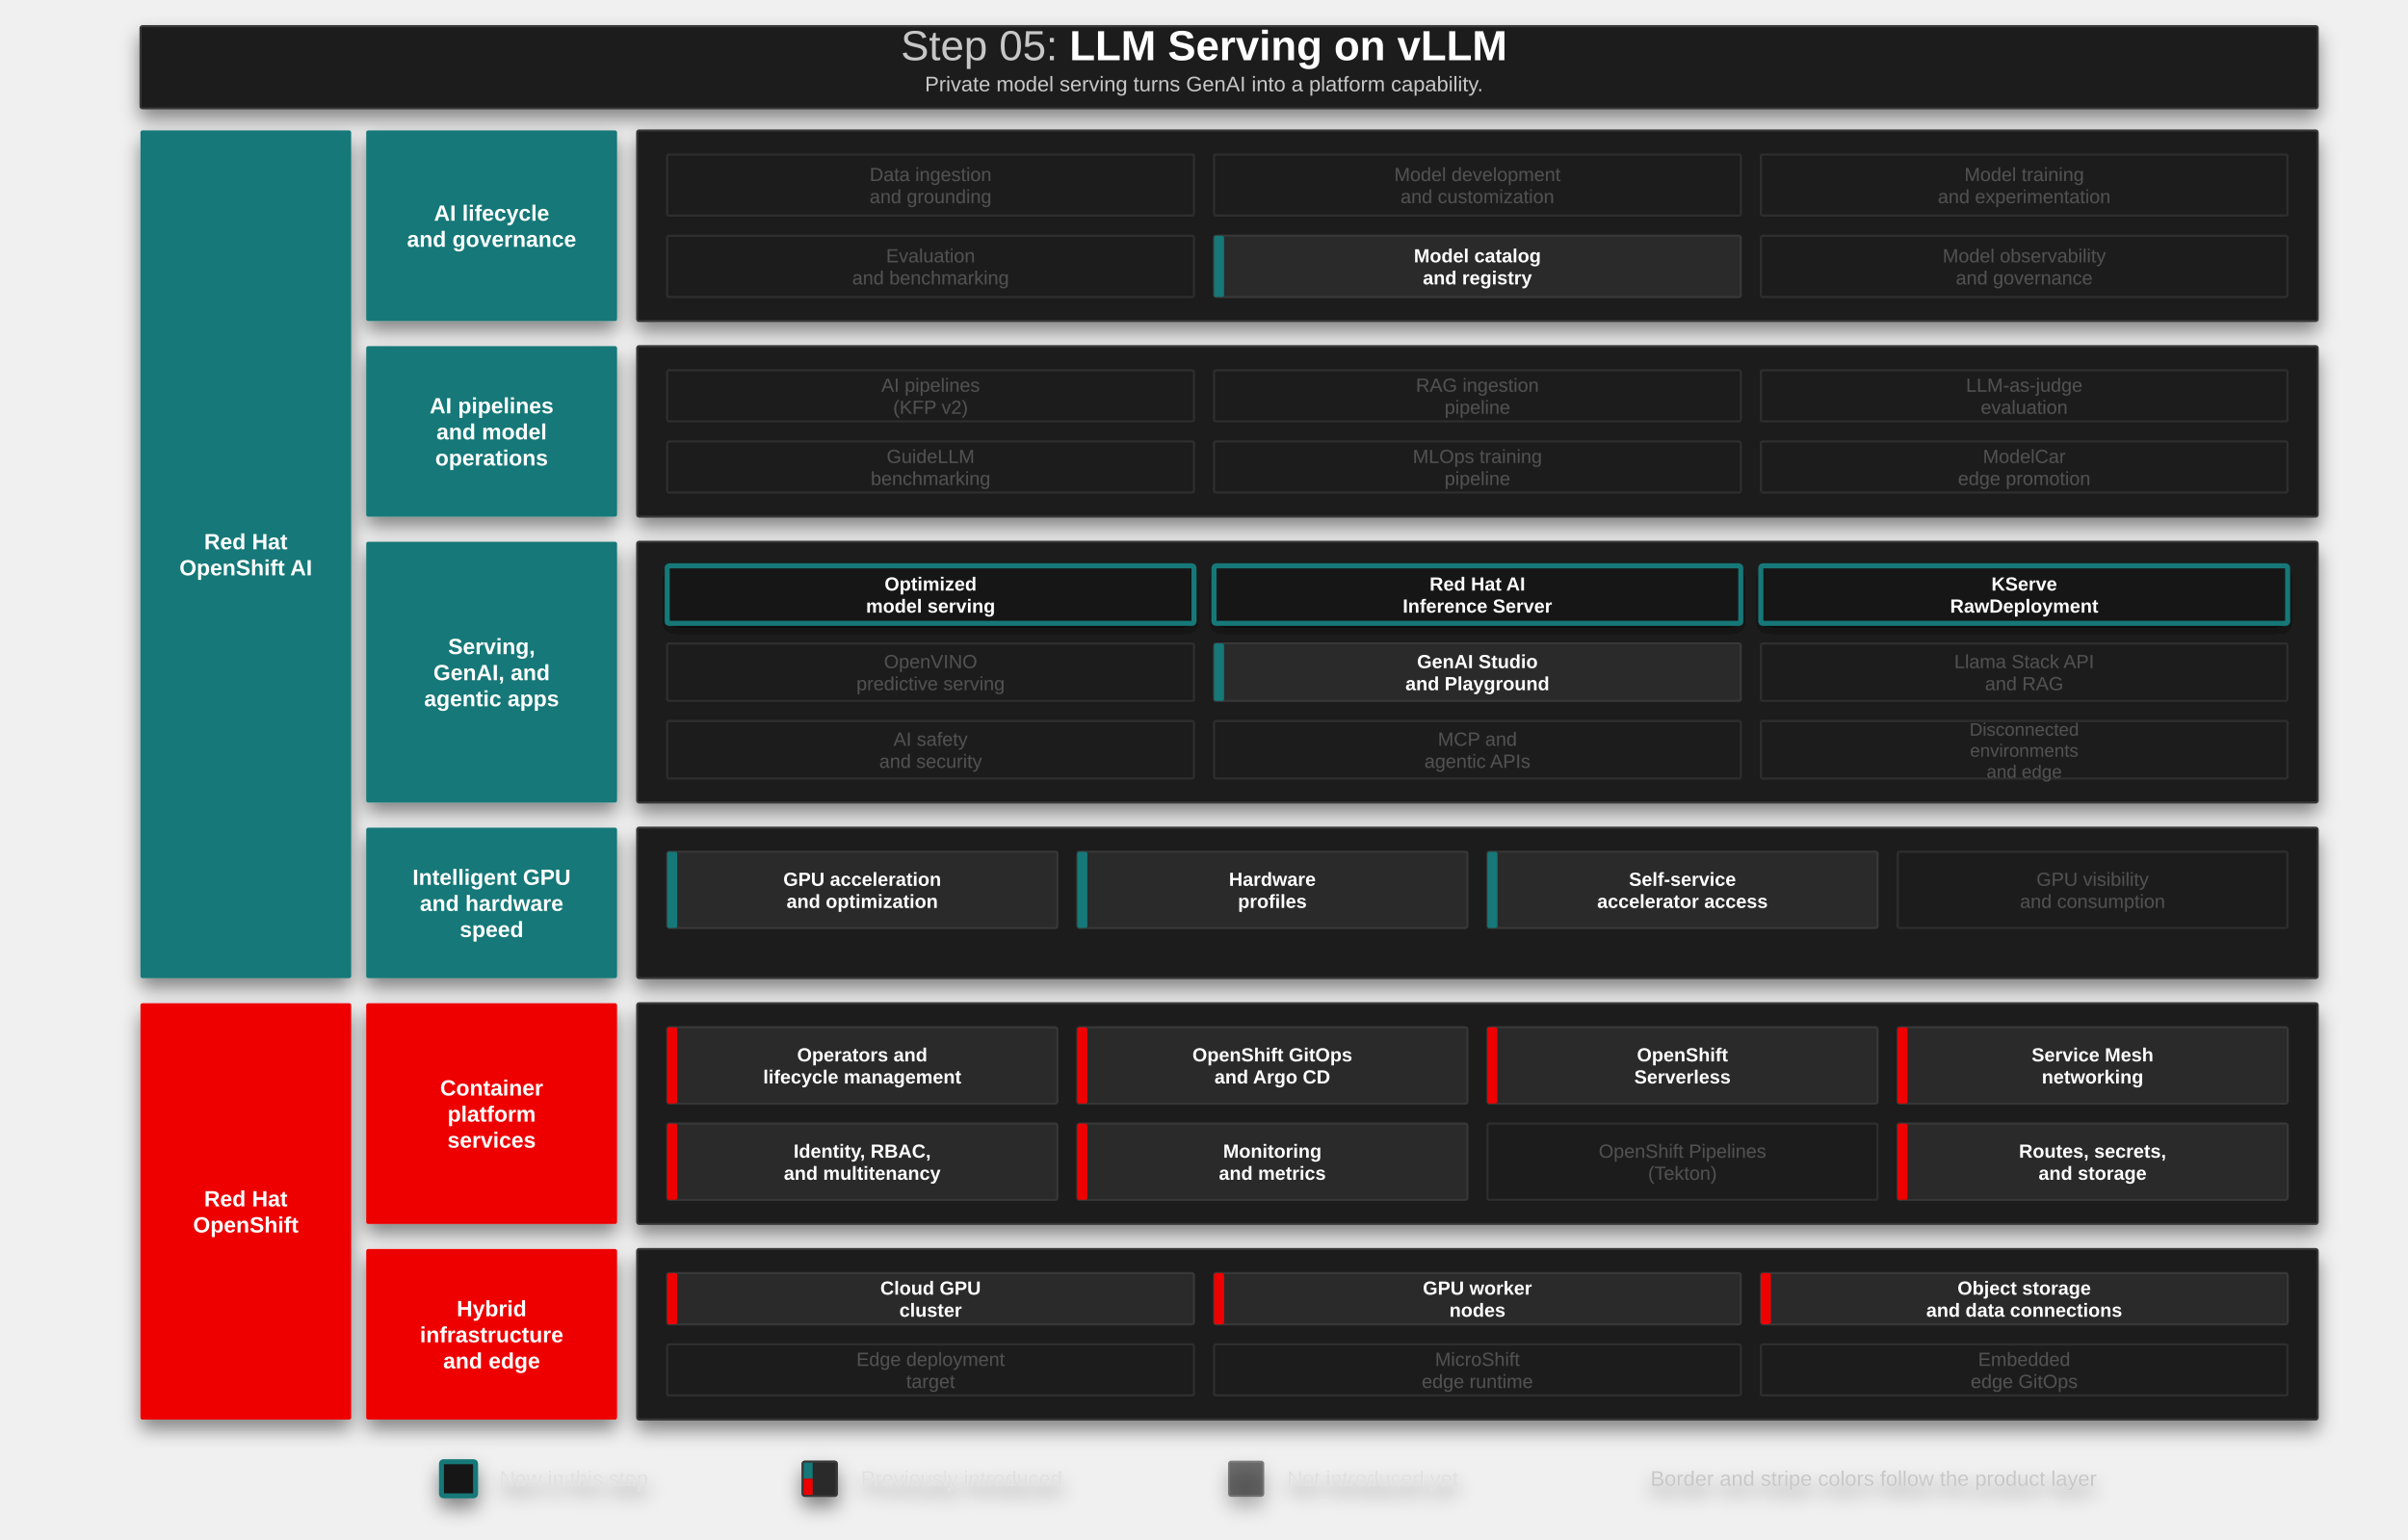
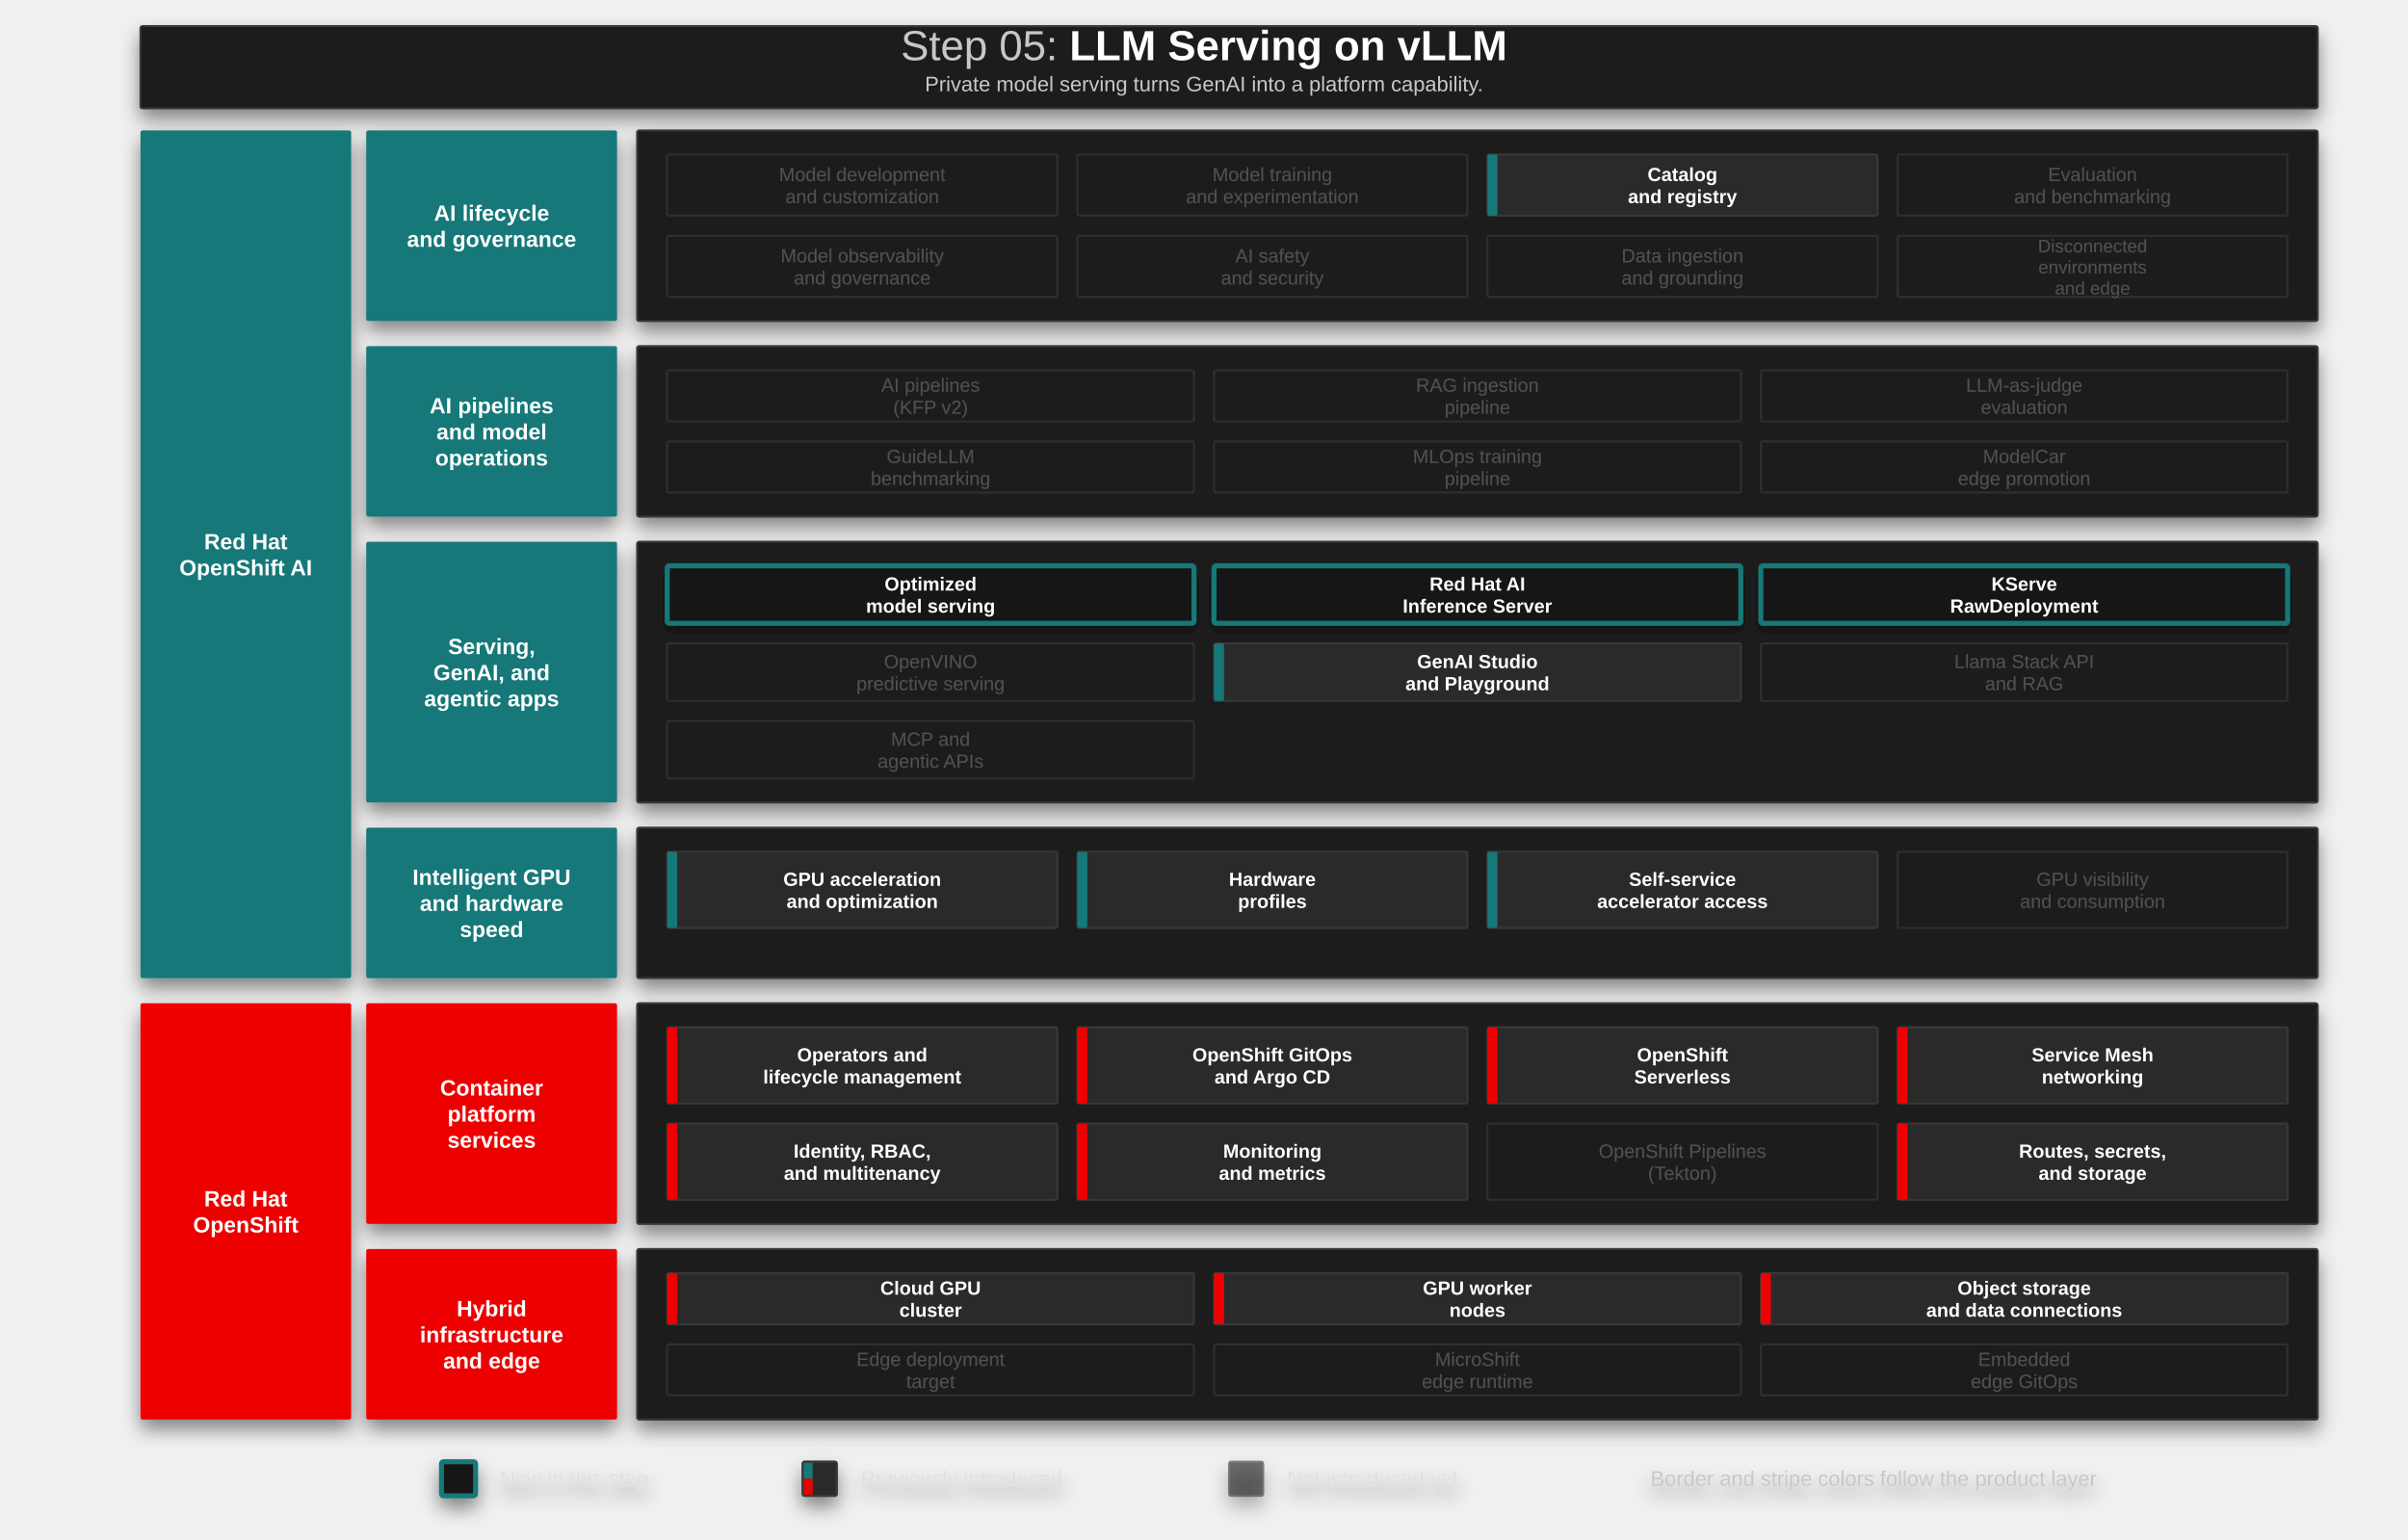
<svg xmlns="http://www.w3.org/2000/svg" width="2400" height="1535" viewBox="0 0 2400 1535" role="img" aria-labelledby="title desc">
  <style>.display{font-family:'Red Hat Display','Arial',sans-serif}.body{font-family:'Red Hat Text','Arial',sans-serif}</style>
  <defs>
    <filter id="lift" x="-20%" y="-20%" width="140%" height="140%">
      <feDropShadow dx="0" dy="6" stdDeviation="5" flood-color="#000" flood-opacity="0.55" />
    </filter>
    <filter id="panelShadow" x="-8%" y="-8%" width="116%" height="116%">
      <feDropShadow dx="0" dy="10" stdDeviation="9" flood-color="#000" flood-opacity="0.45" />
    </filter>
  </defs>
  <g filter="url(#panelShadow)">
    <rect x="140" y="26" width="2170" height="82" rx="2" fill="#1f1f1f" stroke="#383838" stroke-width="2" />
    <text x="1200.0" y="60" class="display" font-size="42" fill="#ffffff" font-weight="700" text-anchor="middle">
      <tspan fill="#c7c7c7" font-weight="500">Step 05:</tspan> LLM Serving on vLLM</text>
    <text x="1200.0" y="91" class="body" font-size="21" fill="#c7c7c7" text-anchor="middle">Private model serving turns GenAI into a platform capability.</text>
    <rect x="140" y="130" width="210" height="845" rx="2" fill="#147878" stroke="#147878" stroke-width="0" />
    <text x="245.0" y="547.5" class="body" font-size="22" fill="#ffffff" font-weight="700" text-anchor="middle">Red Hat</text>
    <text x="245.0" y="573.5" class="body" font-size="22" fill="#ffffff" font-weight="700" text-anchor="middle">OpenShift AI</text>
    <rect x="140" y="1000" width="210" height="415" rx="2" fill="#ee0000" stroke="#ee0000" stroke-width="0" />
    <text x="245.0" y="1202.5" class="body" font-size="22" fill="#ffffff" font-weight="700" text-anchor="middle">Red Hat</text>
    <text x="245.0" y="1228.5" class="body" font-size="22" fill="#ffffff" font-weight="700" text-anchor="middle">OpenShift</text>
    <rect x="365" y="130" width="250" height="190" rx="2" fill="#147878" stroke="#147878" stroke-width="0" />
    <text x="490.0" y="220.0" class="body" font-size="22" fill="#ffffff" font-weight="700" text-anchor="middle">AI lifecycle</text>
    <text x="490.0" y="246.0" class="body" font-size="22" fill="#ffffff" font-weight="700" text-anchor="middle">and governance</text>
    <rect x="635" y="130" width="1675" height="190" rx="2" fill="#1f1f1f" stroke="#383838" stroke-width="2" />
    <g opacity="0.62">
-       <rect x="665.0" y="154.0" width="525.0" height="61.0" rx="2" fill="#1f1f1f" stroke="#383838" stroke-width="2.0" />
-       <text x="927.5" y="180.5" class="body" font-size="19" fill="#707070" font-weight="450" text-anchor="middle">Data ingestion</text>
-       <text x="927.5" y="202.5" class="body" font-size="19" fill="#707070" font-weight="450" text-anchor="middle">and grounding</text>
-     </g>
-     <g opacity="0.62">
-       <rect x="1210.0" y="154.0" width="525.0" height="61.0" rx="2" fill="#1f1f1f" stroke="#383838" stroke-width="2.0" />
-       <text x="1472.5" y="180.5" class="body" font-size="19" fill="#707070" font-weight="450" text-anchor="middle">Model development</text>
-       <text x="1472.5" y="202.5" class="body" font-size="19" fill="#707070" font-weight="450" text-anchor="middle">and customization</text>
-     </g>
-     <g opacity="0.62">
-       <rect x="1755.0" y="154.0" width="525.0" height="61.0" rx="2" fill="#1f1f1f" stroke="#383838" stroke-width="2.0" />
-       <text x="2017.5" y="180.5" class="body" font-size="19" fill="#707070" font-weight="450" text-anchor="middle">Model training</text>
-       <text x="2017.5" y="202.5" class="body" font-size="19" fill="#707070" font-weight="450" text-anchor="middle">and experimentation</text>
-     </g>
-     <g opacity="0.62">
-       <rect x="665.0" y="235.0" width="525.0" height="61.0" rx="2" fill="#1f1f1f" stroke="#383838" stroke-width="2.0" />
-       <text x="927.5" y="261.5" class="body" font-size="19" fill="#707070" font-weight="450" text-anchor="middle">Evaluation</text>
-       <text x="927.5" y="283.5" class="body" font-size="19" fill="#707070" font-weight="450" text-anchor="middle">and benchmarking</text>
-     </g>
-     <g>
-       <rect x="1210.0" y="235.0" width="525.0" height="61.0" rx="2" fill="#292929" stroke="#383838" stroke-width="2.0" />
-       <rect x="1210.0" y="235.0" width="10" height="61.0" rx="2" fill="#147878" stroke="#147878" stroke-width="0" />
-       <text x="1472.5" y="261.5" class="body" font-size="19" fill="#ffffff" font-weight="550" text-anchor="middle">Model catalog</text>
-       <text x="1472.5" y="283.5" class="body" font-size="19" fill="#ffffff" font-weight="550" text-anchor="middle">and registry</text>
-     </g>
-     <g opacity="0.62">
-       <rect x="1755.0" y="235.0" width="525.0" height="61.0" rx="2" fill="#1f1f1f" stroke="#383838" stroke-width="2.0" />
-       <text x="2017.5" y="261.5" class="body" font-size="19" fill="#707070" font-weight="450" text-anchor="middle">Model observability</text>
-       <text x="2017.5" y="283.5" class="body" font-size="19" fill="#707070" font-weight="450" text-anchor="middle">and governance</text>
+       <rect x="665.0" y="154.0" width="388.75" height="61.0" rx="2" fill="#1f1f1f" stroke="#383838" stroke-width="2.0" />
+       <text x="859.375" y="180.5" class="body" font-size="19" fill="#707070" font-weight="450" text-anchor="middle">Model development</text>
+       <text x="859.375" y="202.5" class="body" font-size="19" fill="#707070" font-weight="450" text-anchor="middle">and customization</text>
+     </g>
+     <g opacity="0.62">
+       <rect x="1073.75" y="154.0" width="388.75" height="61.0" rx="2" fill="#1f1f1f" stroke="#383838" stroke-width="2.0" />
+       <text x="1268.125" y="180.5" class="body" font-size="19" fill="#707070" font-weight="450" text-anchor="middle">Model training</text>
+       <text x="1268.125" y="202.5" class="body" font-size="19" fill="#707070" font-weight="450" text-anchor="middle">and experimentation</text>
+     </g>
+     <g>
+       <rect x="1482.5" y="154.0" width="388.75" height="61.0" rx="2" fill="#292929" stroke="#383838" stroke-width="2.0" />
+       <rect x="1482.5" y="154.0" width="10" height="61.0" rx="2" fill="#147878" stroke="#147878" stroke-width="0" />
+       <text x="1676.875" y="180.5" class="body" font-size="19" fill="#ffffff" font-weight="550" text-anchor="middle">Catalog</text>
+       <text x="1676.875" y="202.5" class="body" font-size="19" fill="#ffffff" font-weight="550" text-anchor="middle">and registry</text>
+     </g>
+     <g opacity="0.62">
+       <rect x="1891.25" y="154.0" width="388.75" height="61.0" rx="2" fill="#1f1f1f" stroke="#383838" stroke-width="2.0" />
+       <text x="2085.625" y="180.5" class="body" font-size="19" fill="#707070" font-weight="450" text-anchor="middle">Evaluation</text>
+       <text x="2085.625" y="202.5" class="body" font-size="19" fill="#707070" font-weight="450" text-anchor="middle">and benchmarking</text>
+     </g>
+     <g opacity="0.62">
+       <rect x="665.0" y="235.0" width="388.75" height="61.0" rx="2" fill="#1f1f1f" stroke="#383838" stroke-width="2.0" />
+       <text x="859.375" y="261.5" class="body" font-size="19" fill="#707070" font-weight="450" text-anchor="middle">Model observability</text>
+       <text x="859.375" y="283.5" class="body" font-size="19" fill="#707070" font-weight="450" text-anchor="middle">and governance</text>
+     </g>
+     <g opacity="0.62">
+       <rect x="1073.75" y="235.0" width="388.75" height="61.0" rx="2" fill="#1f1f1f" stroke="#383838" stroke-width="2.0" />
+       <text x="1268.125" y="261.5" class="body" font-size="19" fill="#707070" font-weight="450" text-anchor="middle">AI safety</text>
+       <text x="1268.125" y="283.5" class="body" font-size="19" fill="#707070" font-weight="450" text-anchor="middle">and security</text>
+     </g>
+     <g opacity="0.62">
+       <rect x="1482.5" y="235.0" width="388.75" height="61.0" rx="2" fill="#1f1f1f" stroke="#383838" stroke-width="2.0" />
+       <text x="1676.875" y="261.5" class="body" font-size="19" fill="#707070" font-weight="450" text-anchor="middle">Data ingestion</text>
+       <text x="1676.875" y="283.5" class="body" font-size="19" fill="#707070" font-weight="450" text-anchor="middle">and grounding</text>
+     </g>
+     <g opacity="0.62">
+       <rect x="1891.25" y="235.0" width="388.75" height="61.0" rx="2" fill="#1f1f1f" stroke="#383838" stroke-width="2.0" />
+       <text x="2085.625" y="251.5" class="body" font-size="18" fill="#707070" font-weight="450" text-anchor="middle">Disconnected</text>
+       <text x="2085.625" y="272.5" class="body" font-size="18" fill="#707070" font-weight="450" text-anchor="middle">environments</text>
+       <text x="2085.625" y="293.5" class="body" font-size="18" fill="#707070" font-weight="450" text-anchor="middle">and edge</text>
    </g>
    <rect x="365" y="345" width="250" height="170" rx="2" fill="#147878" stroke="#147878" stroke-width="0" />
    <text x="490.0" y="412.0" class="body" font-size="22" fill="#ffffff" font-weight="700" text-anchor="middle">AI pipelines</text>
    <text x="490.0" y="438.0" class="body" font-size="22" fill="#ffffff" font-weight="700" text-anchor="middle">and model</text>
    <text x="490.0" y="464.0" class="body" font-size="22" fill="#ffffff" font-weight="700" text-anchor="middle">operations</text>
    <rect x="635" y="345" width="1675" height="170" rx="2" fill="#1f1f1f" stroke="#383838" stroke-width="2" />
    <g opacity="0.62">
      <rect x="665.0" y="369.0" width="525.0" height="51.0" rx="2" fill="#1f1f1f" stroke="#383838" stroke-width="2.0" />
      <text x="927.5" y="390.5" class="body" font-size="19" fill="#707070" font-weight="450" text-anchor="middle">AI pipelines</text>
      <text x="927.5" y="412.5" class="body" font-size="19" fill="#707070" font-weight="450" text-anchor="middle">(KFP v2)</text>
    </g>
    <g opacity="0.62">
      <rect x="1210.0" y="369.0" width="525.0" height="51.0" rx="2" fill="#1f1f1f" stroke="#383838" stroke-width="2.0" />
      <text x="1472.5" y="390.5" class="body" font-size="19" fill="#707070" font-weight="450" text-anchor="middle">RAG ingestion</text>
      <text x="1472.5" y="412.5" class="body" font-size="19" fill="#707070" font-weight="450" text-anchor="middle">pipeline</text>
    </g>
    <g opacity="0.62">
      <rect x="1755.0" y="369.0" width="525.0" height="51.0" rx="2" fill="#1f1f1f" stroke="#383838" stroke-width="2.0" />
      <text x="2017.5" y="390.5" class="body" font-size="19" fill="#707070" font-weight="450" text-anchor="middle">LLM-as-judge</text>
      <text x="2017.5" y="412.5" class="body" font-size="19" fill="#707070" font-weight="450" text-anchor="middle">evaluation</text>
    </g>
    <g opacity="0.62">
      <rect x="665.0" y="440.0" width="525.0" height="51.0" rx="2" fill="#1f1f1f" stroke="#383838" stroke-width="2.0" />
      <text x="927.5" y="461.5" class="body" font-size="19" fill="#707070" font-weight="450" text-anchor="middle">GuideLLM</text>
      <text x="927.5" y="483.5" class="body" font-size="19" fill="#707070" font-weight="450" text-anchor="middle">benchmarking</text>
    </g>
    <g opacity="0.62">
      <rect x="1210.0" y="440.0" width="525.0" height="51.0" rx="2" fill="#1f1f1f" stroke="#383838" stroke-width="2.0" />
      <text x="1472.5" y="461.5" class="body" font-size="19" fill="#707070" font-weight="450" text-anchor="middle">MLOps training</text>
      <text x="1472.5" y="483.5" class="body" font-size="19" fill="#707070" font-weight="450" text-anchor="middle">pipeline</text>
    </g>
    <g opacity="0.62">
      <rect x="1755.0" y="440.0" width="525.0" height="51.0" rx="2" fill="#1f1f1f" stroke="#383838" stroke-width="2.0" />
      <text x="2017.5" y="461.5" class="body" font-size="19" fill="#707070" font-weight="450" text-anchor="middle">ModelCar</text>
      <text x="2017.5" y="483.5" class="body" font-size="19" fill="#707070" font-weight="450" text-anchor="middle">edge promotion</text>
    </g>
    <rect x="365" y="540" width="250" height="260" rx="2" fill="#147878" stroke="#147878" stroke-width="0" />
    <text x="490.0" y="652.0" class="body" font-size="22" fill="#ffffff" font-weight="700" text-anchor="middle">Serving,</text>
    <text x="490.0" y="678.0" class="body" font-size="22" fill="#ffffff" font-weight="700" text-anchor="middle">GenAI, and</text>
    <text x="490.0" y="704.0" class="body" font-size="22" fill="#ffffff" font-weight="700" text-anchor="middle">agentic apps</text>
    <rect x="635" y="540" width="1675" height="260" rx="2" fill="#1f1f1f" stroke="#383838" stroke-width="2" />
    <g filter="url(#lift)">
      <rect x="665.0" y="564.0" width="525.0" height="57.333" rx="2" fill="#151515" stroke="#147878" stroke-width="5.0" />
      <text x="927.5" y="588.667" class="body" font-size="19" fill="#ffffff" font-weight="700" text-anchor="middle">Optimized</text>
      <text x="927.5" y="610.667" class="body" font-size="19" fill="#ffffff" font-weight="700" text-anchor="middle">model serving</text>
    </g>
    <g filter="url(#lift)">
      <rect x="1210.0" y="564.0" width="525.0" height="57.333" rx="2" fill="#151515" stroke="#147878" stroke-width="5.0" />
      <text x="1472.5" y="588.667" class="body" font-size="19" fill="#ffffff" font-weight="700" text-anchor="middle">Red Hat AI</text>
      <text x="1472.5" y="610.667" class="body" font-size="19" fill="#ffffff" font-weight="700" text-anchor="middle">Inference Server</text>
    </g>
    <g filter="url(#lift)">
      <rect x="1755.0" y="564.0" width="525.0" height="57.333" rx="2" fill="#151515" stroke="#147878" stroke-width="5.0" />
      <text x="2017.5" y="588.667" class="body" font-size="19" fill="#ffffff" font-weight="700" text-anchor="middle">KServe</text>
      <text x="2017.5" y="610.667" class="body" font-size="19" fill="#ffffff" font-weight="700" text-anchor="middle">RawDeployment</text>
    </g>
    <g opacity="0.62">
      <rect x="665.0" y="641.333" width="525.0" height="57.333" rx="2" fill="#1f1f1f" stroke="#383838" stroke-width="2.0" />
      <text x="927.5" y="666.0" class="body" font-size="19" fill="#707070" font-weight="450" text-anchor="middle">OpenVINO</text>
      <text x="927.5" y="688.0" class="body" font-size="19" fill="#707070" font-weight="450" text-anchor="middle">predictive serving</text>
    </g>
    <g>
      <rect x="1210.0" y="641.333" width="525.0" height="57.333" rx="2" fill="#292929" stroke="#383838" stroke-width="2.0" />
      <rect x="1210.0" y="641.333" width="10" height="57.333" rx="2" fill="#147878" stroke="#147878" stroke-width="0" />
      <text x="1472.5" y="666.0" class="body" font-size="19" fill="#ffffff" font-weight="550" text-anchor="middle">GenAI Studio</text>
      <text x="1472.5" y="688.0" class="body" font-size="19" fill="#ffffff" font-weight="550" text-anchor="middle">and Playground</text>
    </g>
    <g opacity="0.62">
      <rect x="1755.0" y="641.333" width="525.0" height="57.333" rx="2" fill="#1f1f1f" stroke="#383838" stroke-width="2.0" />
      <text x="2017.5" y="666.0" class="body" font-size="19" fill="#707070" font-weight="450" text-anchor="middle">Llama Stack API</text>
      <text x="2017.5" y="688.0" class="body" font-size="19" fill="#707070" font-weight="450" text-anchor="middle">and RAG</text>
    </g>
    <g opacity="0.62">
      <rect x="665.0" y="718.667" width="525.0" height="57.333" rx="2" fill="#1f1f1f" stroke="#383838" stroke-width="2.0" />
-       <text x="927.5" y="743.333" class="body" font-size="19" fill="#707070" font-weight="450" text-anchor="middle">AI safety</text>
-       <text x="927.5" y="765.333" class="body" font-size="19" fill="#707070" font-weight="450" text-anchor="middle">and security</text>
-     </g>
-     <g opacity="0.62">
-       <rect x="1210.0" y="718.667" width="525.0" height="57.333" rx="2" fill="#1f1f1f" stroke="#383838" stroke-width="2.0" />
-       <text x="1472.5" y="743.333" class="body" font-size="19" fill="#707070" font-weight="450" text-anchor="middle">MCP and</text>
-       <text x="1472.5" y="765.333" class="body" font-size="19" fill="#707070" font-weight="450" text-anchor="middle">agentic APIs</text>
-     </g>
-     <g opacity="0.62">
-       <rect x="1755.0" y="718.667" width="525.0" height="57.333" rx="2" fill="#1f1f1f" stroke="#383838" stroke-width="2.0" />
-       <text x="2017.5" y="733.333" class="body" font-size="18" fill="#707070" font-weight="450" text-anchor="middle">Disconnected</text>
-       <text x="2017.5" y="754.333" class="body" font-size="18" fill="#707070" font-weight="450" text-anchor="middle">environments</text>
-       <text x="2017.5" y="775.333" class="body" font-size="18" fill="#707070" font-weight="450" text-anchor="middle">and edge</text>
+       <text x="927.5" y="743.333" class="body" font-size="19" fill="#707070" font-weight="450" text-anchor="middle">MCP and</text>
+       <text x="927.5" y="765.333" class="body" font-size="19" fill="#707070" font-weight="450" text-anchor="middle">agentic APIs</text>
    </g>
    <rect x="365" y="825" width="250" height="150" rx="2" fill="#147878" stroke="#147878" stroke-width="0" />
    <text x="490.0" y="882.0" class="body" font-size="22" fill="#ffffff" font-weight="700" text-anchor="middle">Intelligent GPU</text>
    <text x="490.0" y="908.0" class="body" font-size="22" fill="#ffffff" font-weight="700" text-anchor="middle">and hardware</text>
    <text x="490.0" y="934.0" class="body" font-size="22" fill="#ffffff" font-weight="700" text-anchor="middle">speed</text>
    <rect x="635" y="825" width="1675" height="150" rx="2" fill="#1f1f1f" stroke="#383838" stroke-width="2" />
    <g>
      <rect x="665.0" y="849" width="388.75" height="76" rx="2" fill="#292929" stroke="#383838" stroke-width="2.0" />
      <rect x="665.0" y="849" width="10" height="76" rx="2" fill="#147878" stroke="#147878" stroke-width="0" />
      <text x="859.375" y="883.0" class="body" font-size="19" fill="#ffffff" font-weight="550" text-anchor="middle">GPU acceleration</text>
      <text x="859.375" y="905.0" class="body" font-size="19" fill="#ffffff" font-weight="550" text-anchor="middle">and optimization</text>
    </g>
    <g>
      <rect x="1073.75" y="849" width="388.75" height="76" rx="2" fill="#292929" stroke="#383838" stroke-width="2.0" />
      <rect x="1073.75" y="849" width="10" height="76" rx="2" fill="#147878" stroke="#147878" stroke-width="0" />
      <text x="1268.125" y="883.0" class="body" font-size="19" fill="#ffffff" font-weight="550" text-anchor="middle">Hardware</text>
      <text x="1268.125" y="905.0" class="body" font-size="19" fill="#ffffff" font-weight="550" text-anchor="middle">profiles</text>
    </g>
    <g>
      <rect x="1482.5" y="849" width="388.75" height="76" rx="2" fill="#292929" stroke="#383838" stroke-width="2.0" />
      <rect x="1482.5" y="849" width="10" height="76" rx="2" fill="#147878" stroke="#147878" stroke-width="0" />
      <text x="1676.875" y="883.0" class="body" font-size="19" fill="#ffffff" font-weight="550" text-anchor="middle">Self-service</text>
      <text x="1676.875" y="905.0" class="body" font-size="19" fill="#ffffff" font-weight="550" text-anchor="middle">accelerator access</text>
    </g>
    <g opacity="0.62">
      <rect x="1891.25" y="849" width="388.75" height="76" rx="2" fill="#1f1f1f" stroke="#383838" stroke-width="2.0" />
      <text x="2085.625" y="883.0" class="body" font-size="19" fill="#707070" font-weight="450" text-anchor="middle">GPU visibility</text>
      <text x="2085.625" y="905.0" class="body" font-size="19" fill="#707070" font-weight="450" text-anchor="middle">and consumption</text>
    </g>
    <rect x="365" y="1000" width="250" height="220" rx="2" fill="#ee0000" stroke="#ee0000" stroke-width="0" />
    <text x="490.0" y="1092.0" class="body" font-size="22" fill="#ffffff" font-weight="700" text-anchor="middle">Container</text>
    <text x="490.0" y="1118.0" class="body" font-size="22" fill="#ffffff" font-weight="700" text-anchor="middle">platform</text>
    <text x="490.0" y="1144.0" class="body" font-size="22" fill="#ffffff" font-weight="700" text-anchor="middle">services</text>
    <rect x="635" y="1000" width="1675" height="220" rx="2" fill="#1f1f1f" stroke="#383838" stroke-width="2" />
    <g>
      <rect x="665.0" y="1024" width="388.75" height="76" rx="2" fill="#292929" stroke="#383838" stroke-width="2.0" />
      <rect x="665.0" y="1024" width="10" height="76" rx="2" fill="#ee0000" stroke="#ee0000" stroke-width="0" />
      <text x="859.375" y="1058.0" class="body" font-size="19" fill="#ffffff" font-weight="550" text-anchor="middle">Operators and</text>
      <text x="859.375" y="1080.0" class="body" font-size="19" fill="#ffffff" font-weight="550" text-anchor="middle">lifecycle management</text>
    </g>
    <g>
      <rect x="1073.75" y="1024" width="388.75" height="76" rx="2" fill="#292929" stroke="#383838" stroke-width="2.0" />
      <rect x="1073.75" y="1024" width="10" height="76" rx="2" fill="#ee0000" stroke="#ee0000" stroke-width="0" />
      <text x="1268.125" y="1058.0" class="body" font-size="19" fill="#ffffff" font-weight="550" text-anchor="middle">OpenShift GitOps</text>
      <text x="1268.125" y="1080.0" class="body" font-size="19" fill="#ffffff" font-weight="550" text-anchor="middle">and Argo CD</text>
    </g>
    <g>
      <rect x="1482.5" y="1024" width="388.75" height="76" rx="2" fill="#292929" stroke="#383838" stroke-width="2.0" />
      <rect x="1482.5" y="1024" width="10" height="76" rx="2" fill="#ee0000" stroke="#ee0000" stroke-width="0" />
      <text x="1676.875" y="1058.0" class="body" font-size="19" fill="#ffffff" font-weight="550" text-anchor="middle">OpenShift</text>
      <text x="1676.875" y="1080.0" class="body" font-size="19" fill="#ffffff" font-weight="550" text-anchor="middle">Serverless</text>
    </g>
    <g>
      <rect x="1891.25" y="1024" width="388.75" height="76" rx="2" fill="#292929" stroke="#383838" stroke-width="2.0" />
      <rect x="1891.25" y="1024" width="10" height="76" rx="2" fill="#ee0000" stroke="#ee0000" stroke-width="0" />
      <text x="2085.625" y="1058.0" class="body" font-size="19" fill="#ffffff" font-weight="550" text-anchor="middle">Service Mesh</text>
      <text x="2085.625" y="1080.0" class="body" font-size="19" fill="#ffffff" font-weight="550" text-anchor="middle">networking</text>
    </g>
    <g>
      <rect x="665.0" y="1120" width="388.75" height="76" rx="2" fill="#292929" stroke="#383838" stroke-width="2.0" />
      <rect x="665.0" y="1120" width="10" height="76" rx="2" fill="#ee0000" stroke="#ee0000" stroke-width="0" />
      <text x="859.375" y="1154.0" class="body" font-size="19" fill="#ffffff" font-weight="550" text-anchor="middle">Identity, RBAC,</text>
      <text x="859.375" y="1176.0" class="body" font-size="19" fill="#ffffff" font-weight="550" text-anchor="middle">and multitenancy</text>
    </g>
    <g>
      <rect x="1073.75" y="1120" width="388.75" height="76" rx="2" fill="#292929" stroke="#383838" stroke-width="2.0" />
      <rect x="1073.75" y="1120" width="10" height="76" rx="2" fill="#ee0000" stroke="#ee0000" stroke-width="0" />
      <text x="1268.125" y="1154.0" class="body" font-size="19" fill="#ffffff" font-weight="550" text-anchor="middle">Monitoring</text>
      <text x="1268.125" y="1176.0" class="body" font-size="19" fill="#ffffff" font-weight="550" text-anchor="middle">and metrics</text>
    </g>
    <g opacity="0.62">
      <rect x="1482.5" y="1120" width="388.75" height="76" rx="2" fill="#1f1f1f" stroke="#383838" stroke-width="2.0" />
      <text x="1676.875" y="1154.0" class="body" font-size="19" fill="#707070" font-weight="450" text-anchor="middle">OpenShift Pipelines</text>
      <text x="1676.875" y="1176.0" class="body" font-size="19" fill="#707070" font-weight="450" text-anchor="middle">(Tekton)</text>
    </g>
    <g>
      <rect x="1891.25" y="1120" width="388.75" height="76" rx="2" fill="#292929" stroke="#383838" stroke-width="2.0" />
      <rect x="1891.25" y="1120" width="10" height="76" rx="2" fill="#ee0000" stroke="#ee0000" stroke-width="0" />
      <text x="2085.625" y="1154.0" class="body" font-size="19" fill="#ffffff" font-weight="550" text-anchor="middle">Routes, secrets,</text>
      <text x="2085.625" y="1176.0" class="body" font-size="19" fill="#ffffff" font-weight="550" text-anchor="middle">and storage</text>
    </g>
    <rect x="365" y="1245" width="250" height="170" rx="2" fill="#ee0000" stroke="#ee0000" stroke-width="0" />
    <text x="490.0" y="1312.0" class="body" font-size="22" fill="#ffffff" font-weight="700" text-anchor="middle">Hybrid</text>
    <text x="490.0" y="1338.0" class="body" font-size="22" fill="#ffffff" font-weight="700" text-anchor="middle">infrastructure</text>
    <text x="490.0" y="1364.0" class="body" font-size="22" fill="#ffffff" font-weight="700" text-anchor="middle">and edge</text>
    <rect x="635" y="1245" width="1675" height="170" rx="2" fill="#1f1f1f" stroke="#383838" stroke-width="2" />
    <g>
      <rect x="665.0" y="1269.0" width="525.0" height="51.0" rx="2" fill="#292929" stroke="#383838" stroke-width="2.0" />
      <rect x="665.0" y="1269.0" width="10" height="51.0" rx="2" fill="#ee0000" stroke="#ee0000" stroke-width="0" />
      <text x="927.5" y="1290.5" class="body" font-size="19" fill="#ffffff" font-weight="550" text-anchor="middle">Cloud GPU</text>
      <text x="927.5" y="1312.5" class="body" font-size="19" fill="#ffffff" font-weight="550" text-anchor="middle">cluster</text>
    </g>
    <g>
      <rect x="1210.0" y="1269.0" width="525.0" height="51.0" rx="2" fill="#292929" stroke="#383838" stroke-width="2.0" />
      <rect x="1210.0" y="1269.0" width="10" height="51.0" rx="2" fill="#ee0000" stroke="#ee0000" stroke-width="0" />
      <text x="1472.5" y="1290.5" class="body" font-size="19" fill="#ffffff" font-weight="550" text-anchor="middle">GPU worker</text>
      <text x="1472.5" y="1312.5" class="body" font-size="19" fill="#ffffff" font-weight="550" text-anchor="middle">nodes</text>
    </g>
    <g>
      <rect x="1755.0" y="1269.0" width="525.0" height="51.0" rx="2" fill="#292929" stroke="#383838" stroke-width="2.0" />
      <rect x="1755.0" y="1269.0" width="10" height="51.0" rx="2" fill="#ee0000" stroke="#ee0000" stroke-width="0" />
      <text x="2017.5" y="1290.5" class="body" font-size="19" fill="#ffffff" font-weight="550" text-anchor="middle">Object storage</text>
      <text x="2017.5" y="1312.5" class="body" font-size="19" fill="#ffffff" font-weight="550" text-anchor="middle">and data connections</text>
    </g>
    <g opacity="0.62">
      <rect x="665.0" y="1340.0" width="525.0" height="51.0" rx="2" fill="#1f1f1f" stroke="#383838" stroke-width="2.0" />
      <text x="927.5" y="1361.5" class="body" font-size="19" fill="#707070" font-weight="450" text-anchor="middle">Edge deployment</text>
      <text x="927.5" y="1383.5" class="body" font-size="19" fill="#707070" font-weight="450" text-anchor="middle">target</text>
    </g>
    <g opacity="0.62">
      <rect x="1210.0" y="1340.0" width="525.0" height="51.0" rx="2" fill="#1f1f1f" stroke="#383838" stroke-width="2.0" />
      <text x="1472.5" y="1361.5" class="body" font-size="19" fill="#707070" font-weight="450" text-anchor="middle">MicroShift</text>
      <text x="1472.5" y="1383.5" class="body" font-size="19" fill="#707070" font-weight="450" text-anchor="middle">edge runtime</text>
    </g>
    <g opacity="0.62">
      <rect x="1755.0" y="1340.0" width="525.0" height="51.0" rx="2" fill="#1f1f1f" stroke="#383838" stroke-width="2.0" />
      <text x="2017.5" y="1361.5" class="body" font-size="19" fill="#707070" font-weight="450" text-anchor="middle">Embedded</text>
      <text x="2017.5" y="1383.5" class="body" font-size="19" fill="#707070" font-weight="450" text-anchor="middle">edge GitOps</text>
    </g>
    <rect x="440" y="1457" width="34" height="34" rx="2" fill="#151515" stroke="#147878" stroke-width="5" />
    <text x="498" y="1481" class="body" font-size="21" fill="#e0e0e0">New in this step</text>
    <rect x="800" y="1457" width="34" height="34" rx="2" fill="#292929" stroke="#383838" stroke-width="2" />
    <rect x="800" y="1457" width="10" height="17" rx="0" fill="#147878" stroke="#147878" stroke-width="0" />
    <rect x="800" y="1474" width="10" height="17" rx="0" fill="#ee0000" stroke="#ee0000" stroke-width="0" />
    <rect x="800" y="1457" width="34" height="34" rx="2" fill="none" stroke="#383838" stroke-width="2" />
    <text x="858" y="1481" class="body" font-size="21" fill="#e0e0e0">Previously introduced</text>
    <rect x="1225" y="1457" width="34" height="34" rx="2" fill="#1f1f1f" stroke="#383838" stroke-width="2" opacity="0.62" />
    <text x="1283" y="1481" class="body" font-size="21" fill="#e0e0e0">Not introduced yet</text>
    <text x="1645" y="1481" class="body" font-size="21" fill="#c7c7c7">Border and stripe colors follow the product layer</text>
  </g>
</svg>
